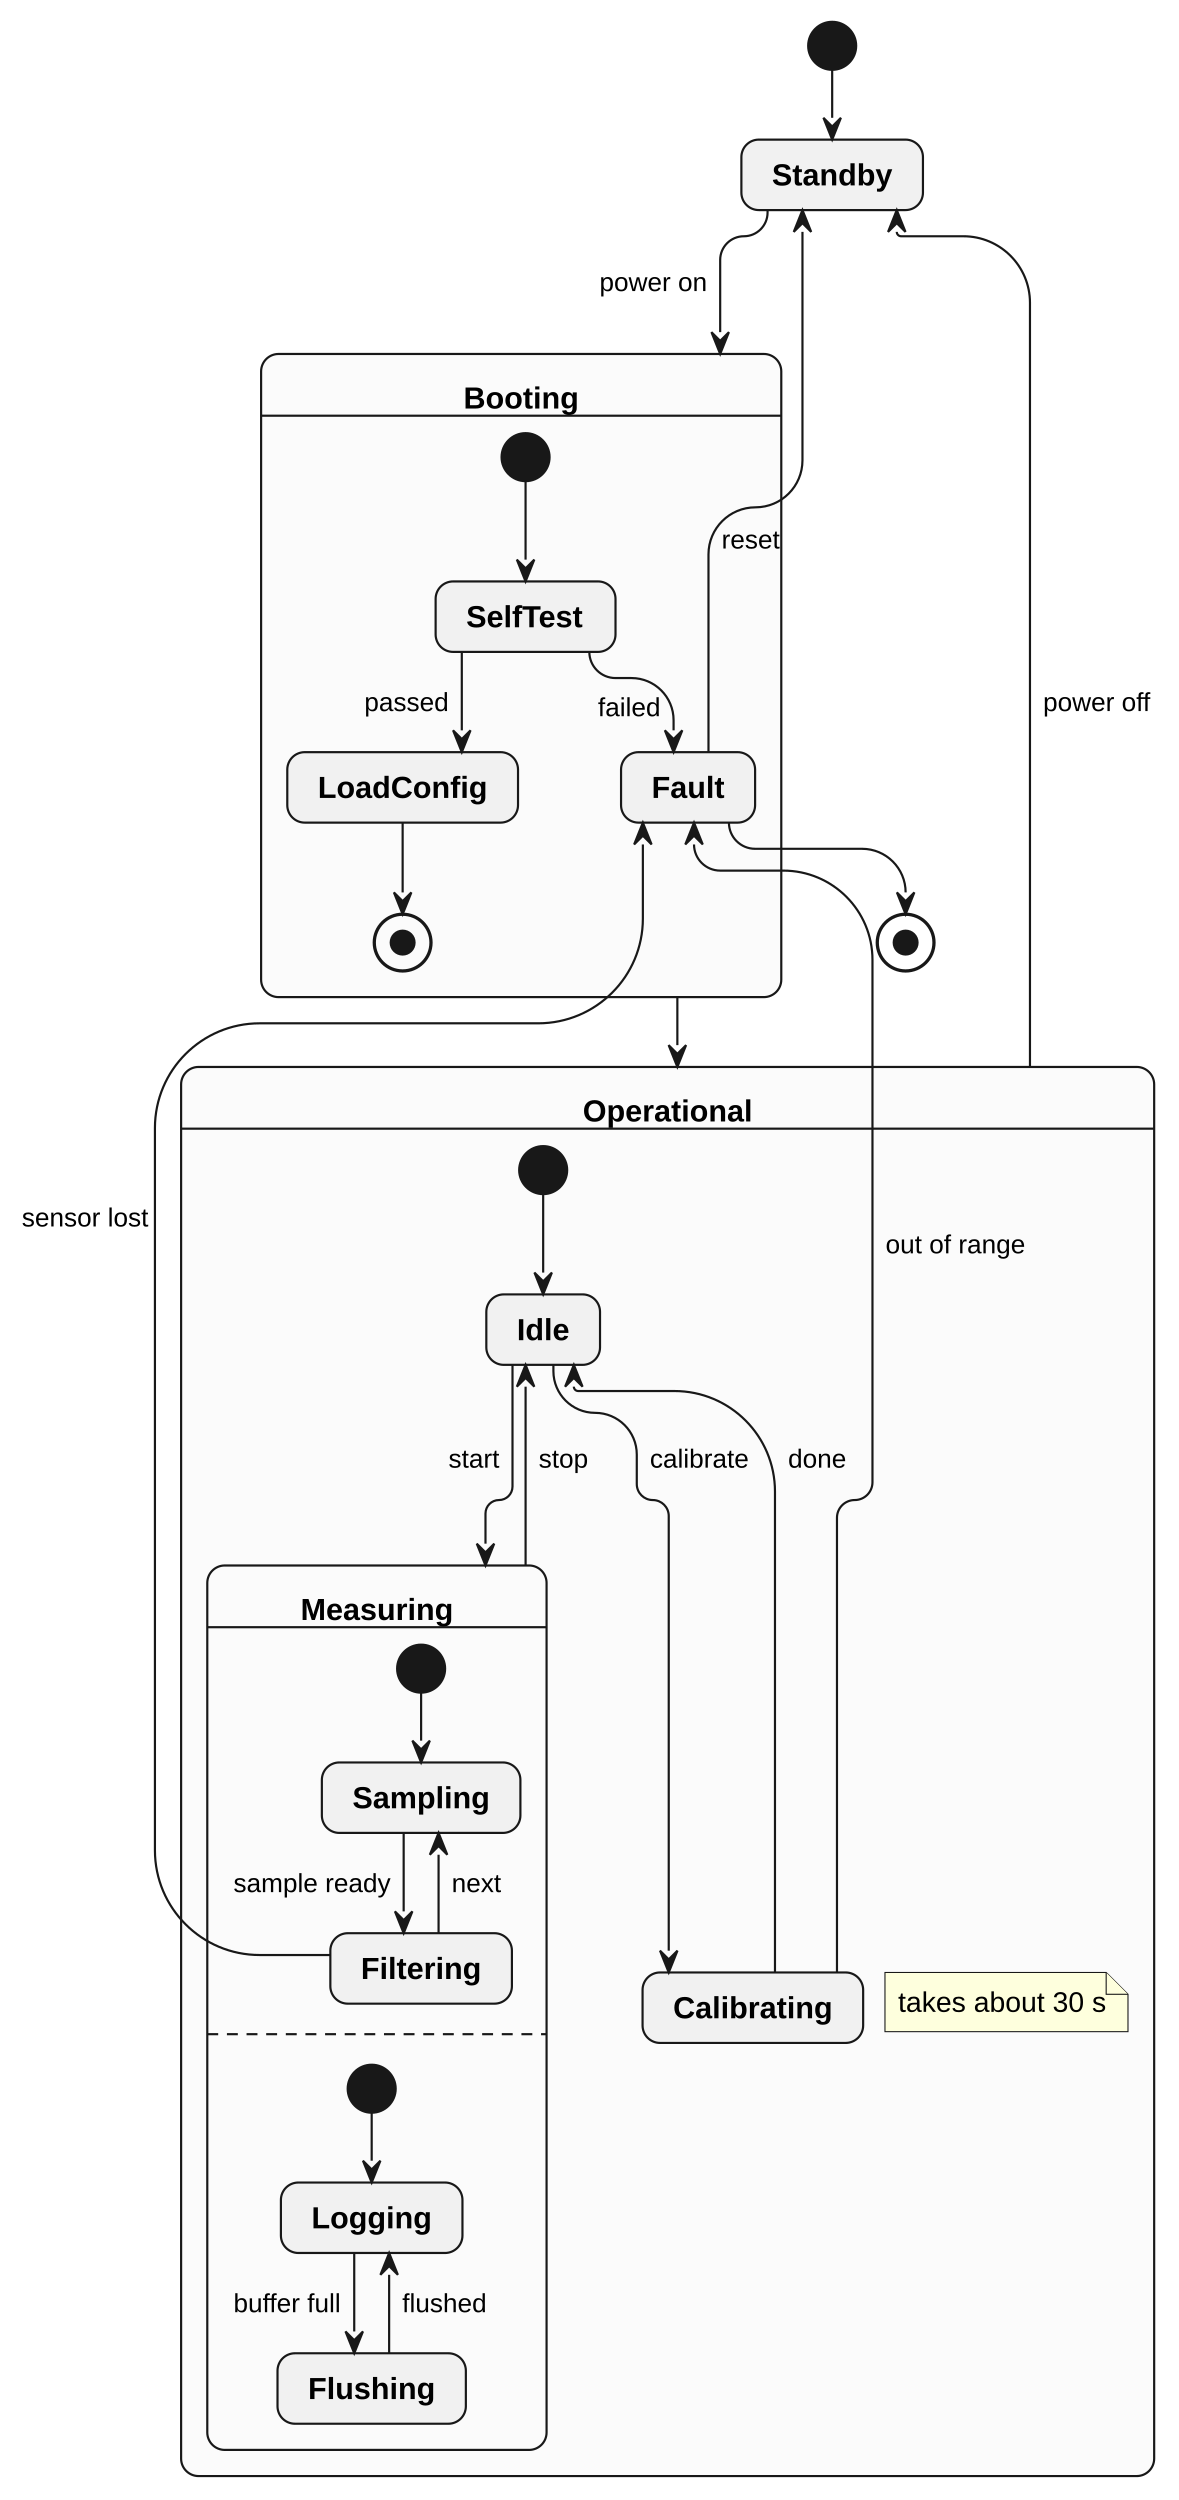
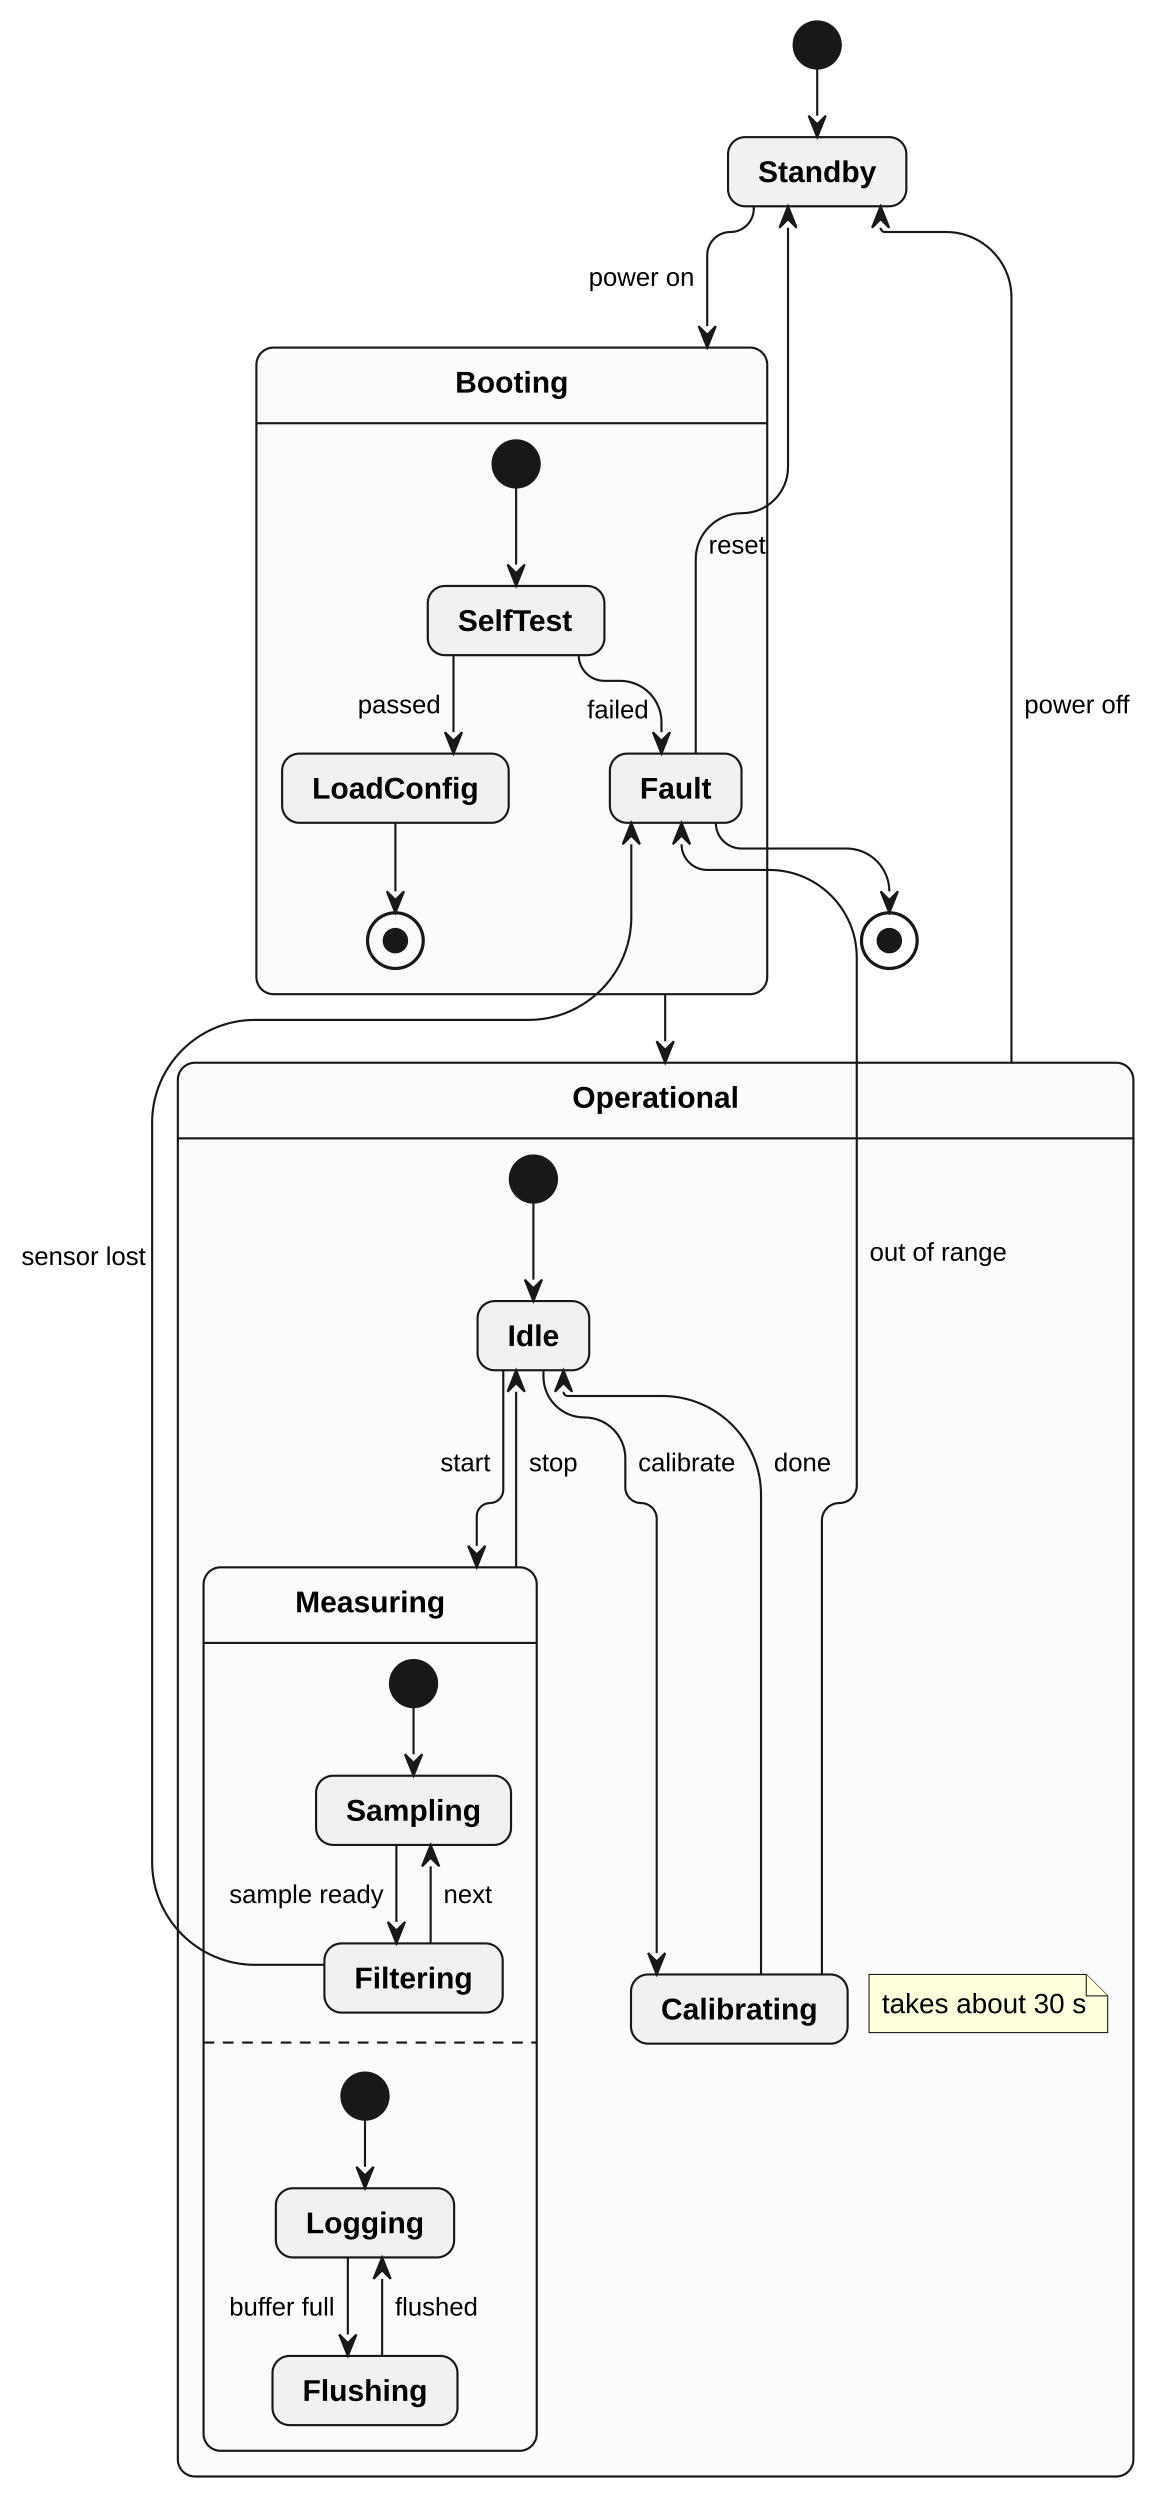
- <svg xmlns="http://www.w3.org/2000/svg" width="540" height="1146" viewBox="0 0 540 1146">
+ <svg xmlns="http://www.w3.org/2000/svg" width="540" height="1167" viewBox="0 0 540 1167">
  <g transform="translate(83.02,10)">
    <g>
      <ellipse cx="298.45" cy="11" rx="11" ry="11" fill="#181818" stroke="#181818" stroke-width="1" />
      <rect x="256.83" y="54" width="83.23" height="32.3" rx="8" ry="8" fill="#F1F1F1" stroke="#181818" stroke-width="1" />
-       <rect x="36.67" y="152.26" width="238.45" height="294.82" rx="8" ry="8" fill="#FBFBFB" stroke="#181818" stroke-width="1" />
-       <line x1="36.67" y1="180.56" x2="275.12" y2="180.56" fill="none" stroke="#181818" stroke-width="1" />
-       <ellipse cx="157.9" cy="199.56" rx="11" ry="11" fill="#181818" stroke="#181818" stroke-width="1" />
-       <rect x="116.67" y="256.53" width="82.46" height="32.3" rx="8" ry="8" fill="#F1F1F1" stroke="#181818" stroke-width="1" />
-       <rect x="48.67" y="334.79" width="105.77" height="32.3" rx="8" ry="8" fill="#F1F1F1" stroke="#181818" stroke-width="1" />
-       <rect x="201.67" y="334.79" width="61.45" height="32.3" rx="8" ry="8" fill="#F1F1F1" stroke="#181818" stroke-width="1" />
-       <ellipse cx="101.55" cy="422.09" rx="13" ry="13" fill="none" stroke="#181818" stroke-width="1.5" />
-       <ellipse cx="101.55" cy="422.09" rx="5.46" ry="5.46" fill="#181818" stroke="#181818" stroke-width="1" />
-       <rect x="0" y="479.09" width="446.05" height="645.94" rx="8" ry="8" fill="#FBFBFB" stroke="#181818" stroke-width="1" />
-       <line x1="0" y1="507.38" x2="446.05" y2="507.38" fill="none" stroke="#181818" stroke-width="1" />
-       <ellipse cx="165.97" cy="526.38" rx="11" ry="11" fill="#181818" stroke="#181818" stroke-width="1" />
-       <rect x="139.91" y="583.35" width="52.12" height="32.3" rx="8" ry="8" fill="#F1F1F1" stroke="#181818" stroke-width="1" />
-       <rect x="12" y="707.62" width="155.53" height="405.42" rx="8" ry="8" fill="#FBFBFB" stroke="#181818" stroke-width="1" />
-       <line x1="12" y1="735.91" x2="167.53" y2="735.91" fill="none" stroke="#181818" stroke-width="1" />
-       <line x1="12" y1="922.47" x2="167.53" y2="922.47" fill="none" stroke="#181818" stroke-width="1" stroke-dasharray="5,4" />
-       <ellipse cx="110.02" cy="754.91" rx="11" ry="11" fill="#181818" stroke="#181818" stroke-width="1" />
-       <rect x="64.52" y="797.91" width="91.01" height="32.3" rx="8" ry="8" fill="#F1F1F1" stroke="#181818" stroke-width="1" />
-       <rect x="68.41" y="876.18" width="83.23" height="32.3" rx="8" ry="8" fill="#F1F1F1" stroke="#181818" stroke-width="1" />
-       <ellipse cx="87.36" cy="947.47" rx="11" ry="11" fill="#181818" stroke="#181818" stroke-width="1" />
-       <rect x="45.75" y="990.47" width="83.22" height="32.3" rx="8" ry="8" fill="#F1F1F1" stroke="#181818" stroke-width="1" />
-       <rect x="44.19" y="1068.74" width="86.34" height="32.3" rx="8" ry="8" fill="#F1F1F1" stroke="#181818" stroke-width="1" />
-       <rect x="211.53" y="894.18" width="101.12" height="32.3" rx="8" ry="8" fill="#F1F1F1" stroke="#181818" stroke-width="1" />
-       <ellipse cx="332.12" cy="422.09" rx="13" ry="13" fill="none" stroke="#181818" stroke-width="1.5" />
-       <ellipse cx="332.12" cy="422.09" rx="5.46" ry="5.46" fill="#181818" stroke="#181818" stroke-width="1" />
+       <rect x="36.67" y="152.26" width="238.45" height="301.82" rx="8" ry="8" fill="#FBFBFB" stroke="#181818" stroke-width="1" />
+       <line x1="36.67" y1="187.56" x2="275.12" y2="187.56" fill="none" stroke="#181818" stroke-width="1" />
+       <ellipse cx="157.9" cy="206.56" rx="11" ry="11" fill="#181818" stroke="#181818" stroke-width="1" />
+       <rect x="116.67" y="263.53" width="82.46" height="32.3" rx="8" ry="8" fill="#F1F1F1" stroke="#181818" stroke-width="1" />
+       <rect x="48.67" y="341.79" width="105.77" height="32.3" rx="8" ry="8" fill="#F1F1F1" stroke="#181818" stroke-width="1" />
+       <rect x="201.67" y="341.79" width="61.45" height="32.3" rx="8" ry="8" fill="#F1F1F1" stroke="#181818" stroke-width="1" />
+       <ellipse cx="101.55" cy="429.09" rx="13" ry="13" fill="none" stroke="#181818" stroke-width="1.5" />
+       <ellipse cx="101.55" cy="429.09" rx="5.46" ry="5.46" fill="#181818" stroke="#181818" stroke-width="1" />
+       <rect x="0" y="486.09" width="446.05" height="659.94" rx="8" ry="8" fill="#FBFBFB" stroke="#181818" stroke-width="1" />
+       <line x1="0" y1="521.38" x2="446.05" y2="521.38" fill="none" stroke="#181818" stroke-width="1" />
+       <ellipse cx="165.97" cy="540.38" rx="11" ry="11" fill="#181818" stroke="#181818" stroke-width="1" />
+       <rect x="139.91" y="597.35" width="52.12" height="32.3" rx="8" ry="8" fill="#F1F1F1" stroke="#181818" stroke-width="1" />
+       <rect x="12" y="721.62" width="155.53" height="412.42" rx="8" ry="8" fill="#FBFBFB" stroke="#181818" stroke-width="1" />
+       <line x1="12" y1="756.91" x2="167.53" y2="756.91" fill="none" stroke="#181818" stroke-width="1" />
+       <line x1="12" y1="943.47" x2="167.53" y2="943.47" fill="none" stroke="#181818" stroke-width="1" stroke-dasharray="5,4" />
+       <ellipse cx="110.02" cy="775.91" rx="11" ry="11" fill="#181818" stroke="#181818" stroke-width="1" />
+       <rect x="64.52" y="818.91" width="91.01" height="32.3" rx="8" ry="8" fill="#F1F1F1" stroke="#181818" stroke-width="1" />
+       <rect x="68.41" y="897.18" width="83.23" height="32.3" rx="8" ry="8" fill="#F1F1F1" stroke="#181818" stroke-width="1" />
+       <ellipse cx="87.36" cy="968.47" rx="11" ry="11" fill="#181818" stroke="#181818" stroke-width="1" />
+       <rect x="45.75" y="1011.47" width="83.22" height="32.3" rx="8" ry="8" fill="#F1F1F1" stroke="#181818" stroke-width="1" />
+       <rect x="44.19" y="1089.74" width="86.34" height="32.3" rx="8" ry="8" fill="#F1F1F1" stroke="#181818" stroke-width="1" />
+       <rect x="211.53" y="911.68" width="101.12" height="32.3" rx="8" ry="8" fill="#F1F1F1" stroke="#181818" stroke-width="1" />
+       <ellipse cx="332.12" cy="429.09" rx="13" ry="13" fill="none" stroke="#181818" stroke-width="1.5" />
+       <ellipse cx="332.12" cy="429.09" rx="5.46" ry="5.46" fill="#181818" stroke="#181818" stroke-width="1" />
    </g>
    <g id="lines">
      <polyline points="298.45,22 298.45,44" fill="none" stroke="#181818" stroke-width="1" />
      <path d="M268.83,86.3 L268.83,87.44 C268.83,93.43 263.97,98.3 257.97,98.3 L257.97,98.3 C251.97,98.3 247.11,103.16 247.11,109.16 L247.11,142.26" fill="none" stroke="#181818" stroke-width="1" />
-       <polyline points="227.48,447.09 227.48,469.09" fill="none" stroke="#181818" stroke-width="1" />
-       <path d="M389.12,479.09 L389.12,128.82 C389.12,111.96 375.45,98.3 358.59,98.3 L330.06,98.3 C328.96,98.3 328.06,97.4 328.06,96.3 L328.06,96.3" fill="none" stroke="#181818" stroke-width="1" />
-       <path d="M68.41,886.18 L36,886.18 C9.49,886.18 -12,864.69 -12,838.18 L-12,507.09 C-12,480.58 9.49,459.09 36,459.09 L163.67,459.09 C190.18,459.09 211.67,437.6 211.67,411.09 L211.67,377.09" fill="none" stroke="#181818" stroke-width="1" />
-       <path d="M300.65,894.18 L300.65,685.75 C300.65,681.26 304.29,677.62 308.79,677.62 L308.79,677.62 C313.28,677.62 316.92,673.97 316.92,669.48 L316.92,429.99 C316.92,407.4 298.61,389.09 276.02,389.09 L247.12,389.09 C240.49,389.09 235.12,383.72 235.12,377.09 L235.12,377.09" fill="none" stroke="#181818" stroke-width="1" />
-       <path d="M241.75,334.79 L241.75,244.1 C241.75,232.2 251.39,222.56 263.29,222.56 L263.29,222.56 C275.19,222.56 284.83,212.92 284.83,201.02 L284.83,96.3" fill="none" stroke="#181818" stroke-width="1" />
-       <path d="M251.12,367.09 L251.12,367.09 C251.12,373.72 256.49,379.09 263.12,379.09 L312.12,379.09 C323.16,379.09 332.12,388.04 332.12,399.09 L332.12,399.09" fill="none" stroke="#181818" stroke-width="1" />
-       <polyline points="157.9,210.56 157.9,246.53" fill="none" stroke="#181818" stroke-width="1" />
-       <polyline points="128.67,288.82 128.67,324.79" fill="none" stroke="#181818" stroke-width="1" />
-       <path d="M187.13,288.82 L187.13,288.82 C187.13,295.45 192.5,300.82 199.13,300.82 L206.44,300.82 C217.1,300.82 225.75,309.47 225.75,320.14 L225.75,324.79" fill="none" stroke="#181818" stroke-width="1" />
-       <polyline points="101.55,367.09 101.55,399.09" fill="none" stroke="#181818" stroke-width="1" />
-       <polyline points="165.97,537.38 165.97,573.35" fill="none" stroke="#181818" stroke-width="1" />
-       <path d="M151.91,615.65 L151.91,671.43 C151.91,674.84 149.14,677.62 145.72,677.62 L145.72,677.62 C142.3,677.62 139.53,680.39 139.53,683.81 L139.53,697.62" fill="none" stroke="#181818" stroke-width="1" />
-       <polyline points="157.91,707.62 157.91,625.65" fill="none" stroke="#181818" stroke-width="1" />
-       <path d="M170.66,615.65 L170.66,618.54 C170.66,629.09 179.22,637.65 189.77,637.65 L189.77,637.65 C200.33,637.65 208.88,646.2 208.88,656.76 L208.88,670.29 C208.88,674.34 212.16,677.62 216.21,677.62 L216.21,677.62 C220.25,677.62 223.53,680.89 223.53,684.94 L223.53,884.18" fill="none" stroke="#181818" stroke-width="1" />
-       <path d="M272.23,894.18 L272.23,673.75 C272.23,648.29 251.59,627.65 226.13,627.65 L182.03,627.65 C180.93,627.65 180.03,626.75 180.03,625.65 L180.03,625.65" fill="none" stroke="#181818" stroke-width="1" />
-       <polyline points="110.02,765.91 110.02,787.91" fill="none" stroke="#181818" stroke-width="1" />
-       <polyline points="102.02,830.21 102.02,866.18" fill="none" stroke="#181818" stroke-width="1" />
-       <polyline points="118.02,876.18 118.02,840.21" fill="none" stroke="#181818" stroke-width="1" />
-       <polyline points="87.36,958.47 87.36,980.47" fill="none" stroke="#181818" stroke-width="1" />
-       <polyline points="79.36,1022.77 79.36,1058.74" fill="none" stroke="#181818" stroke-width="1" />
-       <polyline points="95.36,1068.74 95.36,1032.77" fill="none" stroke="#181818" stroke-width="1" />
+       <polyline points="227.48,454.09 227.48,476.09" fill="none" stroke="#181818" stroke-width="1" />
+       <path d="M389.12,486.09 L389.12,128.82 C389.12,111.96 375.45,98.3 358.59,98.3 L330.06,98.3 C328.96,98.3 328.06,97.4 328.06,96.3 L328.06,96.3" fill="none" stroke="#181818" stroke-width="1" />
+       <path d="M68.41,907.18 L36,907.18 C9.49,907.18 -12,885.69 -12,859.18 L-12,514.09 C-12,487.58 9.49,466.09 36,466.09 L163.67,466.09 C190.18,466.09 211.67,444.6 211.67,418.09 L211.67,384.09" fill="none" stroke="#181818" stroke-width="1" />
+       <path d="M300.65,911.68 L300.65,699.75 C300.65,695.26 304.29,691.62 308.79,691.62 L308.79,691.62 C313.28,691.62 316.92,687.97 316.92,683.48 L316.92,436.99 C316.92,414.4 298.61,396.09 276.02,396.09 L247.12,396.09 C240.49,396.09 235.12,390.72 235.12,384.09 L235.12,384.09" fill="none" stroke="#181818" stroke-width="1" />
+       <path d="M241.75,341.79 L241.75,251.1 C241.75,239.2 251.39,229.56 263.29,229.56 L263.29,229.56 C275.19,229.56 284.83,219.92 284.83,208.02 L284.83,96.3" fill="none" stroke="#181818" stroke-width="1" />
+       <path d="M251.12,374.09 L251.12,374.09 C251.12,380.72 256.49,386.09 263.12,386.09 L312.12,386.09 C323.16,386.09 332.12,395.04 332.12,406.09 L332.12,406.09" fill="none" stroke="#181818" stroke-width="1" />
+       <polyline points="157.9,217.56 157.9,253.53" fill="none" stroke="#181818" stroke-width="1" />
+       <polyline points="128.67,295.82 128.67,331.79" fill="none" stroke="#181818" stroke-width="1" />
+       <path d="M187.13,295.82 L187.13,295.82 C187.13,302.45 192.5,307.82 199.13,307.82 L206.44,307.82 C217.1,307.82 225.75,316.47 225.75,327.14 L225.75,331.79" fill="none" stroke="#181818" stroke-width="1" />
+       <polyline points="101.55,374.09 101.55,406.09" fill="none" stroke="#181818" stroke-width="1" />
+       <polyline points="165.97,551.38 165.97,587.35" fill="none" stroke="#181818" stroke-width="1" />
+       <path d="M151.91,629.65 L151.91,685.43 C151.91,688.84 149.14,691.62 145.72,691.62 L145.72,691.62 C142.3,691.62 139.53,694.39 139.53,697.81 L139.53,711.62" fill="none" stroke="#181818" stroke-width="1" />
+       <polyline points="157.91,721.62 157.91,639.65" fill="none" stroke="#181818" stroke-width="1" />
+       <path d="M170.66,629.65 L170.66,632.54 C170.66,643.09 179.22,651.65 189.77,651.65 L189.77,651.65 C200.33,651.65 208.88,660.2 208.88,670.76 L208.88,684.29 C208.88,688.34 212.16,691.62 216.21,691.62 L216.21,691.62 C220.25,691.62 223.53,694.89 223.53,698.94 L223.53,901.68" fill="none" stroke="#181818" stroke-width="1" />
+       <path d="M272.23,911.68 L272.23,687.75 C272.23,662.29 251.59,641.65 226.13,641.65 L182.03,641.65 C180.93,641.65 180.03,640.75 180.03,639.65 L180.03,639.65" fill="none" stroke="#181818" stroke-width="1" />
+       <polyline points="110.02,786.91 110.02,808.91" fill="none" stroke="#181818" stroke-width="1" />
+       <polyline points="102.02,851.21 102.02,887.18" fill="none" stroke="#181818" stroke-width="1" />
+       <polyline points="118.02,897.18 118.02,861.21" fill="none" stroke="#181818" stroke-width="1" />
+       <polyline points="87.36,979.47 87.36,1001.47" fill="none" stroke="#181818" stroke-width="1" />
+       <polyline points="79.36,1043.77 79.36,1079.74" fill="none" stroke="#181818" stroke-width="1" />
+       <polyline points="95.36,1089.74 95.36,1053.77" fill="none" stroke="#181818" stroke-width="1" />
      <polygon points="294.45,44 298.45,54 302.45,44 298.45,48" fill="#181818" stroke="#181818" stroke-width="1" />
      <polygon points="243.11,142.26 247.11,152.26 251.11,142.26 247.11,146.26" fill="#181818" stroke="#181818" stroke-width="1" />
-       <polygon points="223.48,469.09 227.48,479.09 231.48,469.09 227.48,473.09" fill="#181818" stroke="#181818" stroke-width="1" />
+       <polygon points="223.48,476.09 227.48,486.09 231.48,476.09 227.48,480.09" fill="#181818" stroke="#181818" stroke-width="1" />
      <polygon points="332.06,96.3 328.06,86.3 324.06,96.3 328.06,92.3" fill="#181818" stroke="#181818" stroke-width="1" />
-       <polygon points="215.67,377.09 211.67,367.09 207.67,377.09 211.67,373.09" fill="#181818" stroke="#181818" stroke-width="1" />
-       <polygon points="239.12,377.09 235.12,367.09 231.12,377.09 235.12,373.09" fill="#181818" stroke="#181818" stroke-width="1" />
+       <polygon points="215.67,384.09 211.67,374.09 207.67,384.09 211.67,380.09" fill="#181818" stroke="#181818" stroke-width="1" />
+       <polygon points="239.12,384.09 235.12,374.09 231.12,384.09 235.12,380.09" fill="#181818" stroke="#181818" stroke-width="1" />
      <polygon points="288.83,96.3 284.83,86.3 280.83,96.3 284.83,92.3" fill="#181818" stroke="#181818" stroke-width="1" />
-       <polygon points="328.12,399.09 332.12,409.09 336.12,399.09 332.12,403.09" fill="#181818" stroke="#181818" stroke-width="1" />
-       <polygon points="153.9,246.53 157.9,256.53 161.9,246.53 157.9,250.53" fill="#181818" stroke="#181818" stroke-width="1" />
-       <polygon points="124.67,324.79 128.67,334.79 132.67,324.79 128.67,328.79" fill="#181818" stroke="#181818" stroke-width="1" />
-       <polygon points="221.75,324.79 225.75,334.79 229.75,324.79 225.75,328.79" fill="#181818" stroke="#181818" stroke-width="1" />
-       <polygon points="97.55,399.09 101.55,409.09 105.55,399.09 101.55,403.09" fill="#181818" stroke="#181818" stroke-width="1" />
-       <polygon points="161.97,573.35 165.97,583.35 169.97,573.35 165.97,577.35" fill="#181818" stroke="#181818" stroke-width="1" />
-       <polygon points="135.53,697.62 139.53,707.62 143.53,697.62 139.53,701.62" fill="#181818" stroke="#181818" stroke-width="1" />
-       <polygon points="161.91,625.65 157.91,615.65 153.91,625.65 157.91,621.65" fill="#181818" stroke="#181818" stroke-width="1" />
-       <polygon points="219.53,884.18 223.53,894.18 227.53,884.18 223.53,888.18" fill="#181818" stroke="#181818" stroke-width="1" />
-       <polygon points="184.03,625.65 180.03,615.65 176.03,625.65 180.03,621.65" fill="#181818" stroke="#181818" stroke-width="1" />
-       <polygon points="106.02,787.91 110.02,797.91 114.02,787.91 110.02,791.91" fill="#181818" stroke="#181818" stroke-width="1" />
-       <polygon points="98.02,866.18 102.02,876.18 106.02,866.18 102.02,870.18" fill="#181818" stroke="#181818" stroke-width="1" />
-       <polygon points="122.02,840.21 118.02,830.21 114.02,840.21 118.02,836.21" fill="#181818" stroke="#181818" stroke-width="1" />
-       <polygon points="83.36,980.47 87.36,990.47 91.36,980.47 87.36,984.47" fill="#181818" stroke="#181818" stroke-width="1" />
-       <polygon points="75.36,1058.74 79.36,1068.74 83.36,1058.74 79.36,1062.74" fill="#181818" stroke="#181818" stroke-width="1" />
-       <polygon points="99.36,1032.77 95.36,1022.77 91.36,1032.77 95.36,1028.77" fill="#181818" stroke="#181818" stroke-width="1" />
+       <polygon points="328.12,406.09 332.12,416.09 336.12,406.09 332.12,410.09" fill="#181818" stroke="#181818" stroke-width="1" />
+       <polygon points="153.9,253.53 157.9,263.53 161.9,253.53 157.9,257.53" fill="#181818" stroke="#181818" stroke-width="1" />
+       <polygon points="124.67,331.79 128.67,341.79 132.67,331.79 128.67,335.79" fill="#181818" stroke="#181818" stroke-width="1" />
+       <polygon points="221.75,331.79 225.75,341.79 229.75,331.79 225.75,335.79" fill="#181818" stroke="#181818" stroke-width="1" />
+       <polygon points="97.55,406.09 101.55,416.09 105.55,406.09 101.55,410.09" fill="#181818" stroke="#181818" stroke-width="1" />
+       <polygon points="161.97,587.35 165.97,597.35 169.97,587.35 165.97,591.35" fill="#181818" stroke="#181818" stroke-width="1" />
+       <polygon points="135.53,711.62 139.53,721.62 143.53,711.62 139.53,715.62" fill="#181818" stroke="#181818" stroke-width="1" />
+       <polygon points="161.91,639.65 157.91,629.65 153.91,639.65 157.91,635.65" fill="#181818" stroke="#181818" stroke-width="1" />
+       <polygon points="219.53,901.68 223.53,911.68 227.53,901.68 223.53,905.68" fill="#181818" stroke="#181818" stroke-width="1" />
+       <polygon points="184.03,639.65 180.03,629.65 176.03,639.65 180.03,635.65" fill="#181818" stroke="#181818" stroke-width="1" />
+       <polygon points="106.02,808.91 110.02,818.91 114.02,808.91 110.02,812.91" fill="#181818" stroke="#181818" stroke-width="1" />
+       <polygon points="98.02,887.18 102.02,897.18 106.02,887.18 102.02,891.18" fill="#181818" stroke="#181818" stroke-width="1" />
+       <polygon points="122.02,861.21 118.02,851.21 114.02,861.21 118.02,857.21" fill="#181818" stroke="#181818" stroke-width="1" />
+       <polygon points="83.36,1001.47 87.36,1011.47 91.36,1001.47 87.36,1005.47" fill="#181818" stroke="#181818" stroke-width="1" />
+       <polygon points="75.36,1079.74 79.36,1089.74 83.36,1079.74 79.36,1083.74" fill="#181818" stroke="#181818" stroke-width="1" />
+       <polygon points="99.36,1053.77 95.36,1043.77 91.36,1053.77 95.36,1049.77" fill="#181818" stroke="#181818" stroke-width="1" />
    </g>
    <g>
-       <path d="M322.65,894.18 L322.65,921.31 L434.05,921.31 L434.05,904.18 L424.05,894.18 Z" fill="#FEFFDD" stroke="#181818" stroke-width="0.5" />
-       <path d="M424.05,894.18 L424.05,904.18 L434.05,904.18" fill="#FEFFDD" stroke="#181818" stroke-width="0.5" />
+       <path d="M322.65,911.68 L322.65,938.81 L434.05,938.81 L434.05,921.68 L424.05,911.68 Z" fill="#FEFFDD" stroke="#181818" stroke-width="0.5" />
+       <path d="M424.05,911.68 L424.05,921.68 L434.05,921.68" fill="#FEFFDD" stroke="#181818" stroke-width="0.5" />
      <text font-family="Arial, Liberation Sans, Arimo, Helvetica, sans-serif" xml:space="preserve">
        <tspan x="270.83" y="74.99" font-size="14" fill="#000000" font-weight="bold" textLength="55.23" lengthAdjust="spacing">Standby</tspan>
      </text>
      <text font-family="Arial, Liberation Sans, Arimo, Helvetica, sans-serif" xml:space="preserve">
-         <tspan x="129.45" y="177.26" font-size="14" fill="#000000" font-weight="bold" textLength="52.88" lengthAdjust="spacing">Booting</tspan>
+         <tspan x="129.45" y="173.26" font-size="14" fill="#000000" font-weight="bold" textLength="52.88" lengthAdjust="spacing">Booting</tspan>
      </text>
      <text font-family="Arial, Liberation Sans, Arimo, Helvetica, sans-serif" xml:space="preserve">
-         <tspan x="130.67" y="277.52" font-size="14" fill="#000000" font-weight="bold" textLength="54.46" lengthAdjust="spacing">SelfTest</tspan>
+         <tspan x="130.67" y="284.52" font-size="14" fill="#000000" font-weight="bold" textLength="54.46" lengthAdjust="spacing">SelfTest</tspan>
      </text>
      <text font-family="Arial, Liberation Sans, Arimo, Helvetica, sans-serif" xml:space="preserve">
-         <tspan x="62.67" y="355.78" font-size="14" fill="#000000" font-weight="bold" textLength="77.77" lengthAdjust="spacing">LoadConfig</tspan>
+         <tspan x="62.67" y="362.78" font-size="14" fill="#000000" font-weight="bold" textLength="77.77" lengthAdjust="spacing">LoadConfig</tspan>
      </text>
      <text font-family="Arial, Liberation Sans, Arimo, Helvetica, sans-serif" xml:space="preserve">
-         <tspan x="215.67" y="355.78" font-size="14" fill="#000000" font-weight="bold" textLength="33.45" lengthAdjust="spacing">Fault</tspan>
+         <tspan x="215.67" y="362.78" font-size="14" fill="#000000" font-weight="bold" textLength="33.45" lengthAdjust="spacing">Fault</tspan>
      </text>
      <text font-family="Arial, Liberation Sans, Arimo, Helvetica, sans-serif" xml:space="preserve">
-         <tspan x="83.98" y="315.96" font-size="12" fill="#000000" textLength="38.69" lengthAdjust="spacing">passed</tspan>
+         <tspan x="83.98" y="322.96" font-size="12" fill="#000000" textLength="38.69" lengthAdjust="spacing">passed</tspan>
      </text>
      <text font-family="Arial, Liberation Sans, Arimo, Helvetica, sans-serif" xml:space="preserve">
-         <tspan x="191.07" y="318.31" font-size="12" fill="#000000" textLength="28.68" lengthAdjust="spacing">failed</tspan>
+         <tspan x="191.07" y="325.31" font-size="12" fill="#000000" textLength="28.68" lengthAdjust="spacing">failed</tspan>
      </text>
      <text font-family="Arial, Liberation Sans, Arimo, Helvetica, sans-serif" xml:space="preserve">
-         <tspan x="184.12" y="504.08" font-size="14" fill="#000000" font-weight="bold" textLength="77.8" lengthAdjust="spacing">Operational</tspan>
+         <tspan x="184.12" y="507.08" font-size="14" fill="#000000" font-weight="bold" textLength="77.8" lengthAdjust="spacing">Operational</tspan>
      </text>
      <text font-family="Arial, Liberation Sans, Arimo, Helvetica, sans-serif" xml:space="preserve">
-         <tspan x="153.91" y="604.34" font-size="14" fill="#000000" font-weight="bold" textLength="24.12" lengthAdjust="spacing">Idle</tspan>
+         <tspan x="153.91" y="618.34" font-size="14" fill="#000000" font-weight="bold" textLength="24.12" lengthAdjust="spacing">Idle</tspan>
      </text>
      <text font-family="Arial, Liberation Sans, Arimo, Helvetica, sans-serif" xml:space="preserve">
-         <tspan x="54.76" y="732.61" font-size="14" fill="#000000" font-weight="bold" textLength="70.01" lengthAdjust="spacing">Measuring</tspan>
+         <tspan x="54.76" y="742.61" font-size="14" fill="#000000" font-weight="bold" textLength="70.01" lengthAdjust="spacing">Measuring</tspan>
      </text>
      <text font-family="Arial, Liberation Sans, Arimo, Helvetica, sans-serif" xml:space="preserve">
-         <tspan x="78.52" y="818.9" font-size="14" fill="#000000" font-weight="bold" textLength="63.01" lengthAdjust="spacing">Sampling</tspan>
+         <tspan x="78.52" y="839.9" font-size="14" fill="#000000" font-weight="bold" textLength="63.01" lengthAdjust="spacing">Sampling</tspan>
      </text>
      <text font-family="Arial, Liberation Sans, Arimo, Helvetica, sans-serif" xml:space="preserve">
-         <tspan x="82.41" y="897.17" font-size="14" fill="#000000" font-weight="bold" textLength="55.23" lengthAdjust="spacing">Filtering</tspan>
+         <tspan x="82.41" y="918.17" font-size="14" fill="#000000" font-weight="bold" textLength="55.23" lengthAdjust="spacing">Filtering</tspan>
      </text>
      <text font-family="Arial, Liberation Sans, Arimo, Helvetica, sans-serif" xml:space="preserve">
-         <tspan x="24" y="857.34" font-size="12" fill="#000000" textLength="72.02" lengthAdjust="spacing">sample ready</tspan>
+         <tspan x="24" y="878.34" font-size="12" fill="#000000" textLength="72.02" lengthAdjust="spacing">sample ready</tspan>
      </text>
      <text font-family="Arial, Liberation Sans, Arimo, Helvetica, sans-serif" xml:space="preserve">
-         <tspan x="124.02" y="857.34" font-size="12" fill="#000000" textLength="22.68" lengthAdjust="spacing">next</tspan>
+         <tspan x="124.02" y="878.34" font-size="12" fill="#000000" textLength="22.68" lengthAdjust="spacing">next</tspan>
      </text>
      <text font-family="Arial, Liberation Sans, Arimo, Helvetica, sans-serif" xml:space="preserve">
-         <tspan x="59.75" y="1011.46" font-size="14" fill="#000000" font-weight="bold" textLength="55.22" lengthAdjust="spacing">Logging</tspan>
+         <tspan x="59.75" y="1032.46" font-size="14" fill="#000000" font-weight="bold" textLength="55.22" lengthAdjust="spacing">Logging</tspan>
      </text>
      <text font-family="Arial, Liberation Sans, Arimo, Helvetica, sans-serif" xml:space="preserve">
-         <tspan x="58.19" y="1089.73" font-size="14" fill="#000000" font-weight="bold" textLength="58.34" lengthAdjust="spacing">Flushing</tspan>
+         <tspan x="58.19" y="1110.73" font-size="14" fill="#000000" font-weight="bold" textLength="58.34" lengthAdjust="spacing">Flushing</tspan>
      </text>
      <text font-family="Arial, Liberation Sans, Arimo, Helvetica, sans-serif" xml:space="preserve">
-         <tspan x="24" y="1049.9" font-size="12" fill="#000000" textLength="49.36" lengthAdjust="spacing">buffer full</tspan>
+         <tspan x="24" y="1070.9" font-size="12" fill="#000000" textLength="49.36" lengthAdjust="spacing">buffer full</tspan>
      </text>
      <text font-family="Arial, Liberation Sans, Arimo, Helvetica, sans-serif" xml:space="preserve">
-         <tspan x="101.36" y="1049.9" font-size="12" fill="#000000" textLength="38.69" lengthAdjust="spacing">flushed</tspan>
+         <tspan x="101.36" y="1070.9" font-size="12" fill="#000000" textLength="38.69" lengthAdjust="spacing">flushed</tspan>
      </text>
      <text font-family="Arial, Liberation Sans, Arimo, Helvetica, sans-serif" xml:space="preserve">
-         <tspan x="225.53" y="915.17" font-size="14" fill="#000000" font-weight="bold" textLength="73.12" lengthAdjust="spacing">Calibrating</tspan>
+         <tspan x="225.53" y="932.67" font-size="14" fill="#000000" font-weight="bold" textLength="73.12" lengthAdjust="spacing">Calibrating</tspan>
      </text>
      <text font-family="Arial, Liberation Sans, Arimo, Helvetica, sans-serif" xml:space="preserve">
-         <tspan x="122.57" y="662.78" font-size="12" fill="#000000" textLength="23.34" lengthAdjust="spacing">start</tspan>
+         <tspan x="122.57" y="676.78" font-size="12" fill="#000000" textLength="23.34" lengthAdjust="spacing">start</tspan>
      </text>
      <text font-family="Arial, Liberation Sans, Arimo, Helvetica, sans-serif" xml:space="preserve">
-         <tspan x="163.91" y="662.78" font-size="12" fill="#000000" textLength="22.68" lengthAdjust="spacing">stop</tspan>
+         <tspan x="163.91" y="676.78" font-size="12" fill="#000000" textLength="22.68" lengthAdjust="spacing">stop</tspan>
      </text>
      <text font-family="Arial, Liberation Sans, Arimo, Helvetica, sans-serif" xml:space="preserve">
-         <tspan x="214.88" y="662.78" font-size="12" fill="#000000" textLength="45.35" lengthAdjust="spacing">calibrate</tspan>
+         <tspan x="214.88" y="676.78" font-size="12" fill="#000000" textLength="45.35" lengthAdjust="spacing">calibrate</tspan>
      </text>
      <text font-family="Arial, Liberation Sans, Arimo, Helvetica, sans-serif" xml:space="preserve">
-         <tspan x="278.23" y="662.78" font-size="12" fill="#000000" textLength="26.69" lengthAdjust="spacing">done</tspan>
+         <tspan x="278.23" y="676.78" font-size="12" fill="#000000" textLength="26.69" lengthAdjust="spacing">done</tspan>
      </text>
      <text font-family="Arial, Liberation Sans, Arimo, Helvetica, sans-serif" xml:space="preserve">
-         <tspan x="328.65" y="912.24" font-size="13" fill="#000000" textLength="95.39" lengthAdjust="spacing">takes about 30 s</tspan>
+         <tspan x="328.65" y="929.74" font-size="13" fill="#000000" textLength="95.39" lengthAdjust="spacing">takes about 30 s</tspan>
      </text>
      <text font-family="Arial, Liberation Sans, Arimo, Helvetica, sans-serif" xml:space="preserve">
        <tspan x="191.76" y="123.43" font-size="12" fill="#000000" textLength="49.36" lengthAdjust="spacing">power on</tspan>
      </text>
      <text font-family="Arial, Liberation Sans, Arimo, Helvetica, sans-serif" xml:space="preserve">
-         <tspan x="395.12" y="315.96" font-size="12" fill="#000000" textLength="49.36" lengthAdjust="spacing">power off</tspan>
+         <tspan x="395.12" y="322.96" font-size="12" fill="#000000" textLength="49.36" lengthAdjust="spacing">power off</tspan>
      </text>
      <text font-family="Arial, Liberation Sans, Arimo, Helvetica, sans-serif" xml:space="preserve">
-         <tspan x="-73.02" y="552.22" font-size="12" fill="#000000" textLength="58.02" lengthAdjust="spacing">sensor lost</tspan>
+         <tspan x="-73.02" y="580.51" font-size="12" fill="#000000" textLength="58.02" lengthAdjust="spacing">sensor lost</tspan>
      </text>
      <text font-family="Arial, Liberation Sans, Arimo, Helvetica, sans-serif" xml:space="preserve">
-         <tspan x="322.92" y="564.52" font-size="12" fill="#000000" textLength="64.04" lengthAdjust="spacing">out of range</tspan>
+         <tspan x="322.92" y="578.52" font-size="12" fill="#000000" textLength="64.04" lengthAdjust="spacing">out of range</tspan>
      </text>
      <text font-family="Arial, Liberation Sans, Arimo, Helvetica, sans-serif" xml:space="preserve">
-         <tspan x="247.75" y="241.44" font-size="12" fill="#000000" textLength="26.68" lengthAdjust="spacing">reset</tspan>
+         <tspan x="247.75" y="248.44" font-size="12" fill="#000000" textLength="26.68" lengthAdjust="spacing">reset</tspan>
      </text>
    </g>
  </g>
</svg>
